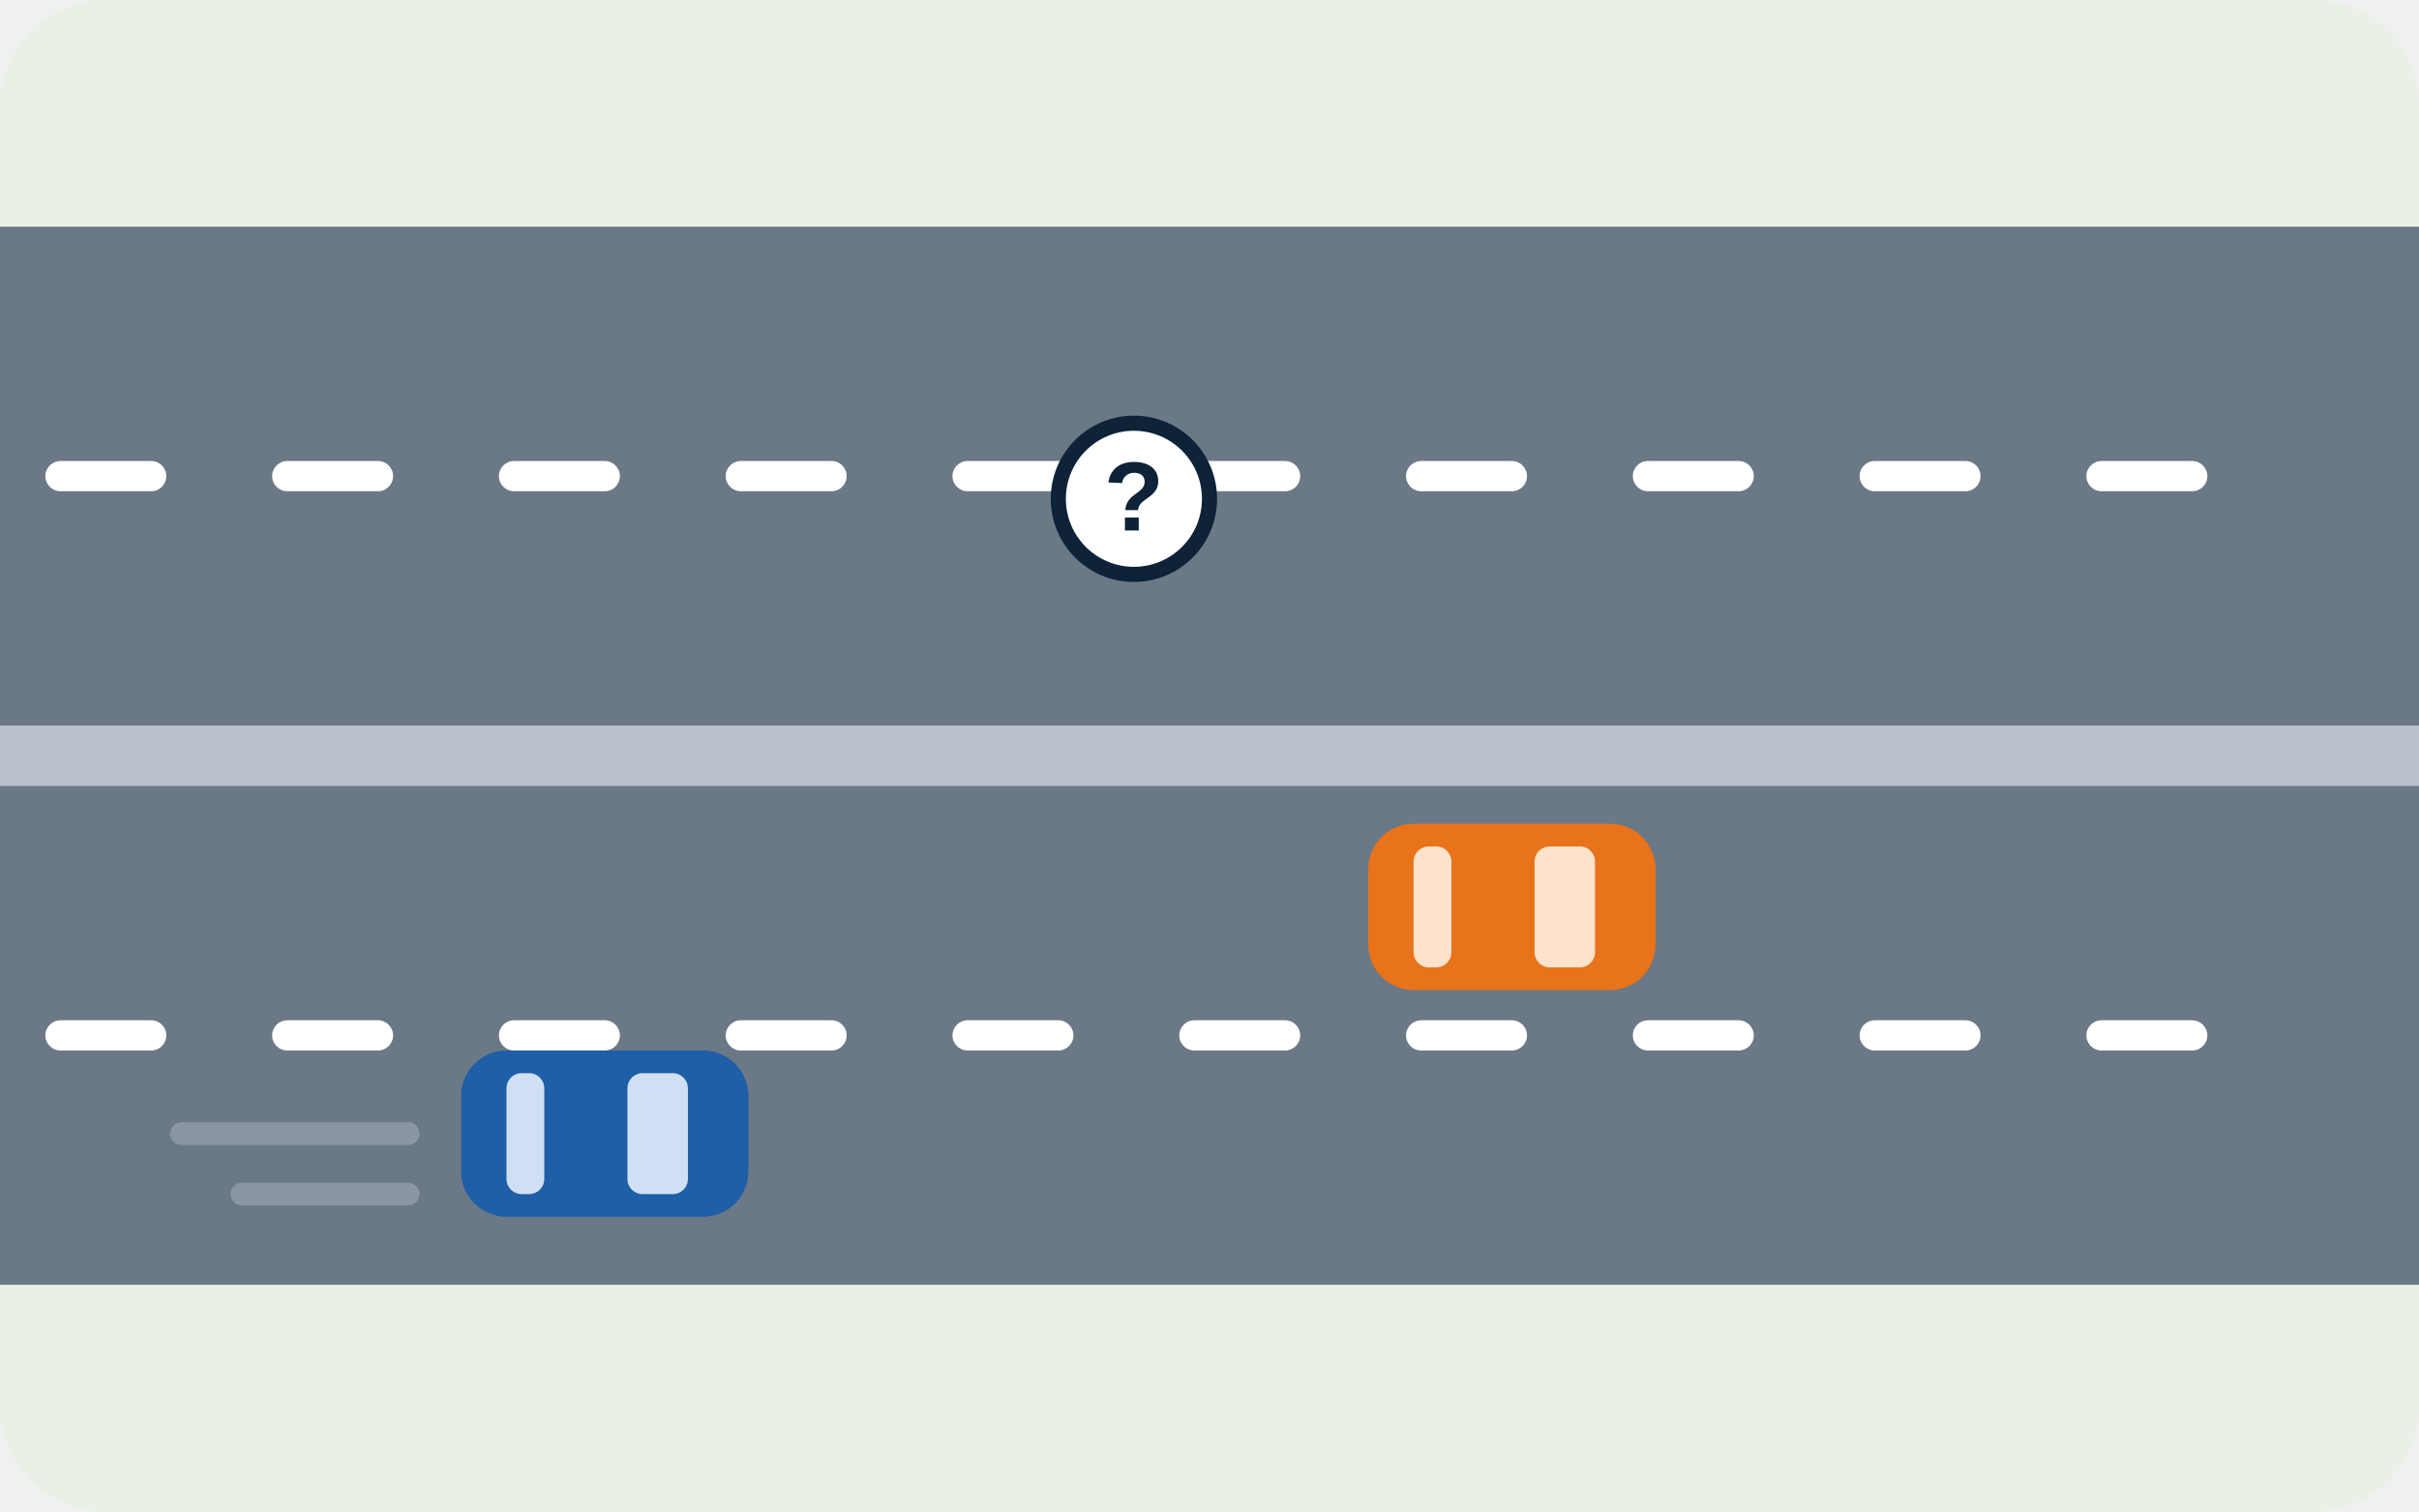
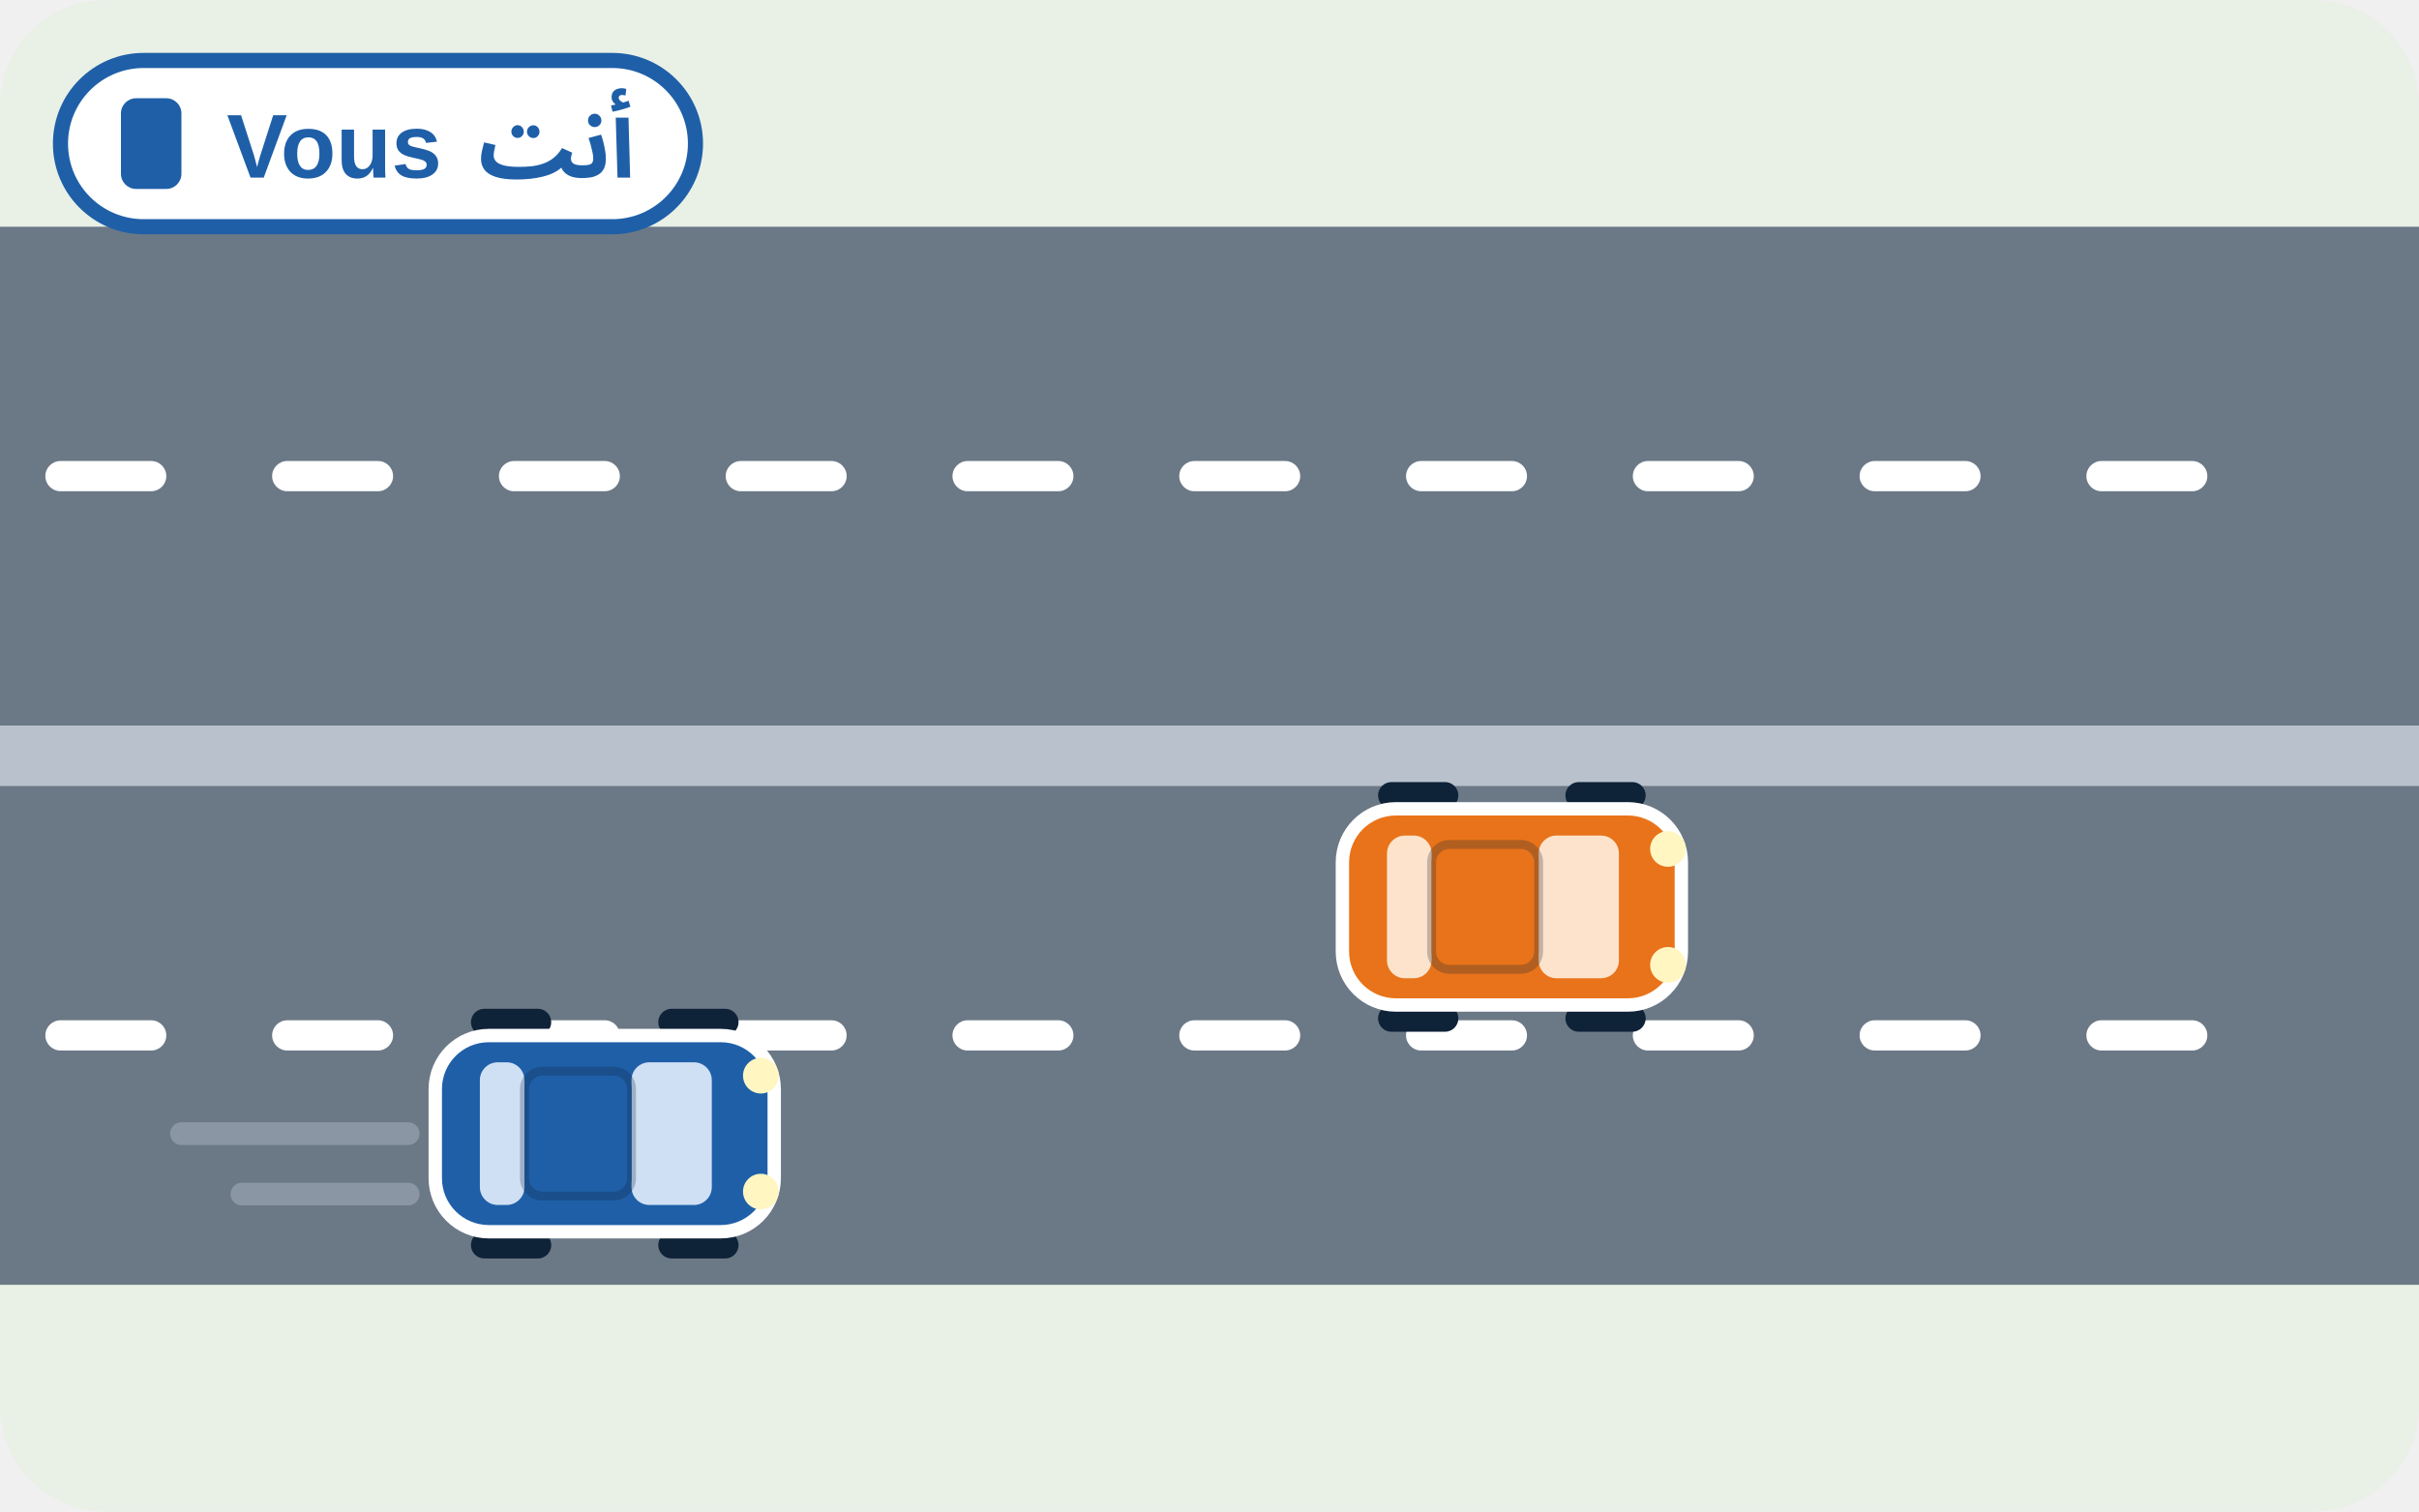
<svg xmlns="http://www.w3.org/2000/svg" viewBox="0 0 320 200">
+   <defs>
+     <g id="v-bleu">
+       <rect x="-14" y="-15" width="3" height="9" rx="1.5" fill="#0E2238" />
+       <rect x="11" y="-15" width="3" height="9" rx="1.5" fill="#0E2238" />
+       <rect x="-14" y="6" width="3" height="9" rx="1.5" fill="#0E2238" />
+       <rect x="11" y="6" width="3" height="9" rx="1.5" fill="#0E2238" />
+       <rect x="-11" y="-19" width="22" height="38" rx="6" fill="#1F5FA8" stroke="#fff" stroke-width="1.5" />
+       <rect x="-8" y="-12" width="16" height="9" rx="2" fill="#CFE0F5" />
+       <rect x="-8" y="9" width="16" height="5" rx="2" fill="#CFE0F5" />
+       <rect x="-7" y="-3" width="14" height="12" rx="2" fill="#1F5FA8" stroke="#0E2238" stroke-opacity=".25" stroke-width="1" />
+       <circle cx="-6.5" cy="-17.5" r="2" fill="#FFF6C2" />
+       <circle cx="6.5" cy="-17.5" r="2" fill="#FFF6C2" />
+     </g>
+     <g id="v-orange">
+       <rect x="-14" y="-15" width="3" height="9" rx="1.5" fill="#0E2238" />
+       <rect x="11" y="-15" width="3" height="9" rx="1.5" fill="#0E2238" />
+       <rect x="-14" y="6" width="3" height="9" rx="1.5" fill="#0E2238" />
+       <rect x="11" y="6" width="3" height="9" rx="1.5" fill="#0E2238" />
+       <rect x="-11" y="-19" width="22" height="38" rx="6" fill="#E8731A" stroke="#fff" stroke-width="1.5" />
+       <rect x="-8" y="-12" width="16" height="9" rx="2" fill="#FDE3CC" />
+       <rect x="-8" y="9" width="16" height="5" rx="2" fill="#FDE3CC" />
+       <rect x="-7" y="-3" width="14" height="12" rx="2" fill="#E8731A" stroke="#0E2238" stroke-opacity=".25" stroke-width="1" />
+       <circle cx="-6.5" cy="-17.5" r="2" fill="#FFF6C2" />
+       <circle cx="6.5" cy="-17.5" r="2" fill="#FFF6C2" />
+     </g>
+   </defs>
  <rect width="320" height="200" rx="14" fill="#E9F0E6" />
  <rect x="0" y="30" width="320" height="140" fill="#6B7886" />
  <rect x="0" y="96" width="320" height="8" fill="#B9C2CC" />
  <rect x="6" y="61" width="16" height="4" rx="2" fill="#fff" />
  <rect x="36" y="61" width="16" height="4" rx="2" fill="#fff" />
  <rect x="66" y="61" width="16" height="4" rx="2" fill="#fff" />
  <rect x="96" y="61" width="16" height="4" rx="2" fill="#fff" />
  <rect x="126" y="61" width="16" height="4" rx="2" fill="#fff" />
  <rect x="156" y="61" width="16" height="4" rx="2" fill="#fff" />
  <rect x="186" y="61" width="16" height="4" rx="2" fill="#fff" />
  <rect x="216" y="61" width="16" height="4" rx="2" fill="#fff" />
  <rect x="246" y="61" width="16" height="4" rx="2" fill="#fff" />
  <rect x="276" y="61" width="16" height="4" rx="2" fill="#fff" />
  <rect x="6" y="135" width="16" height="4" rx="2" fill="#fff" />
  <rect x="36" y="135" width="16" height="4" rx="2" fill="#fff" />
  <rect x="66" y="135" width="16" height="4" rx="2" fill="#fff" />
  <rect x="96" y="135" width="16" height="4" rx="2" fill="#fff" />
  <rect x="126" y="135" width="16" height="4" rx="2" fill="#fff" />
  <rect x="156" y="135" width="16" height="4" rx="2" fill="#fff" />
  <rect x="186" y="135" width="16" height="4" rx="2" fill="#fff" />
  <rect x="216" y="135" width="16" height="4" rx="2" fill="#fff" />
  <rect x="246" y="135" width="16" height="4" rx="2" fill="#fff" />
  <rect x="276" y="135" width="16" height="4" rx="2" fill="#fff" />
-   <g transform="translate(80 150) rotate(90)">
-     <rect x="-11" y="-19" width="22" height="38" rx="6" fill="#1F5FA8" />
-     <rect x="-8" y="-11" width="16" height="8" rx="2" fill="#CFE0F5" />
-     <rect x="-8" y="8" width="16" height="5" rx="2" fill="#CFE0F5" />
-   </g>
-   <g transform="translate(200 120) rotate(90)">
-     <rect x="-11" y="-19" width="22" height="38" rx="6" fill="#E8731A" />
-     <rect x="-8" y="-11" width="16" height="8" rx="2" fill="#FDE3CC" />
-     <rect x="-8" y="8" width="16" height="5" rx="2" fill="#FDE3CC" />
-   </g>
+   <use href="#v-bleu" transform="translate(80 150) rotate(90) scale(1.18)" />
+   <use href="#v-orange" transform="translate(200 120) rotate(90) scale(1.18)" />
  <path d="M60 158l-30 0" fill="none" />
  <path d="M54 150h-30M54 158h-22" stroke="#8A96A3" stroke-width="3" fill="none" stroke-linecap="round" stroke-linejoin="round" />
-   <circle cx="150" cy="66" r="10" fill="#fff" stroke="#0E2238" stroke-width="2" />
-   <text x="150" y="70.2" text-anchor="middle" font-family="Arial,Helvetica,sans-serif" font-weight="700" font-size="13" fill="#0E2238">?</text>
+   <rect x="8" y="8" width="84" height="22" rx="11" fill="#fff" stroke="#1F5FA8" stroke-width="2" />
+   <rect x="16" y="13" width="8" height="12" rx="2" fill="#1F5FA8" />
+   <text x="30" y="23.5" font-family="Arial,Helvetica,sans-serif" font-weight="700" font-size="12" fill="#1F5FA8">Vous</text>
+   <text x="84" y="23.5" text-anchor="start" font-family="Tahoma,'Noto Sans Arabic','Noto Kufi Arabic','Geeza Pro',Arial,sans-serif" direction="rtl" font-weight="700" font-size="12" fill="#1F5FA8">أنت</text>
</svg>
